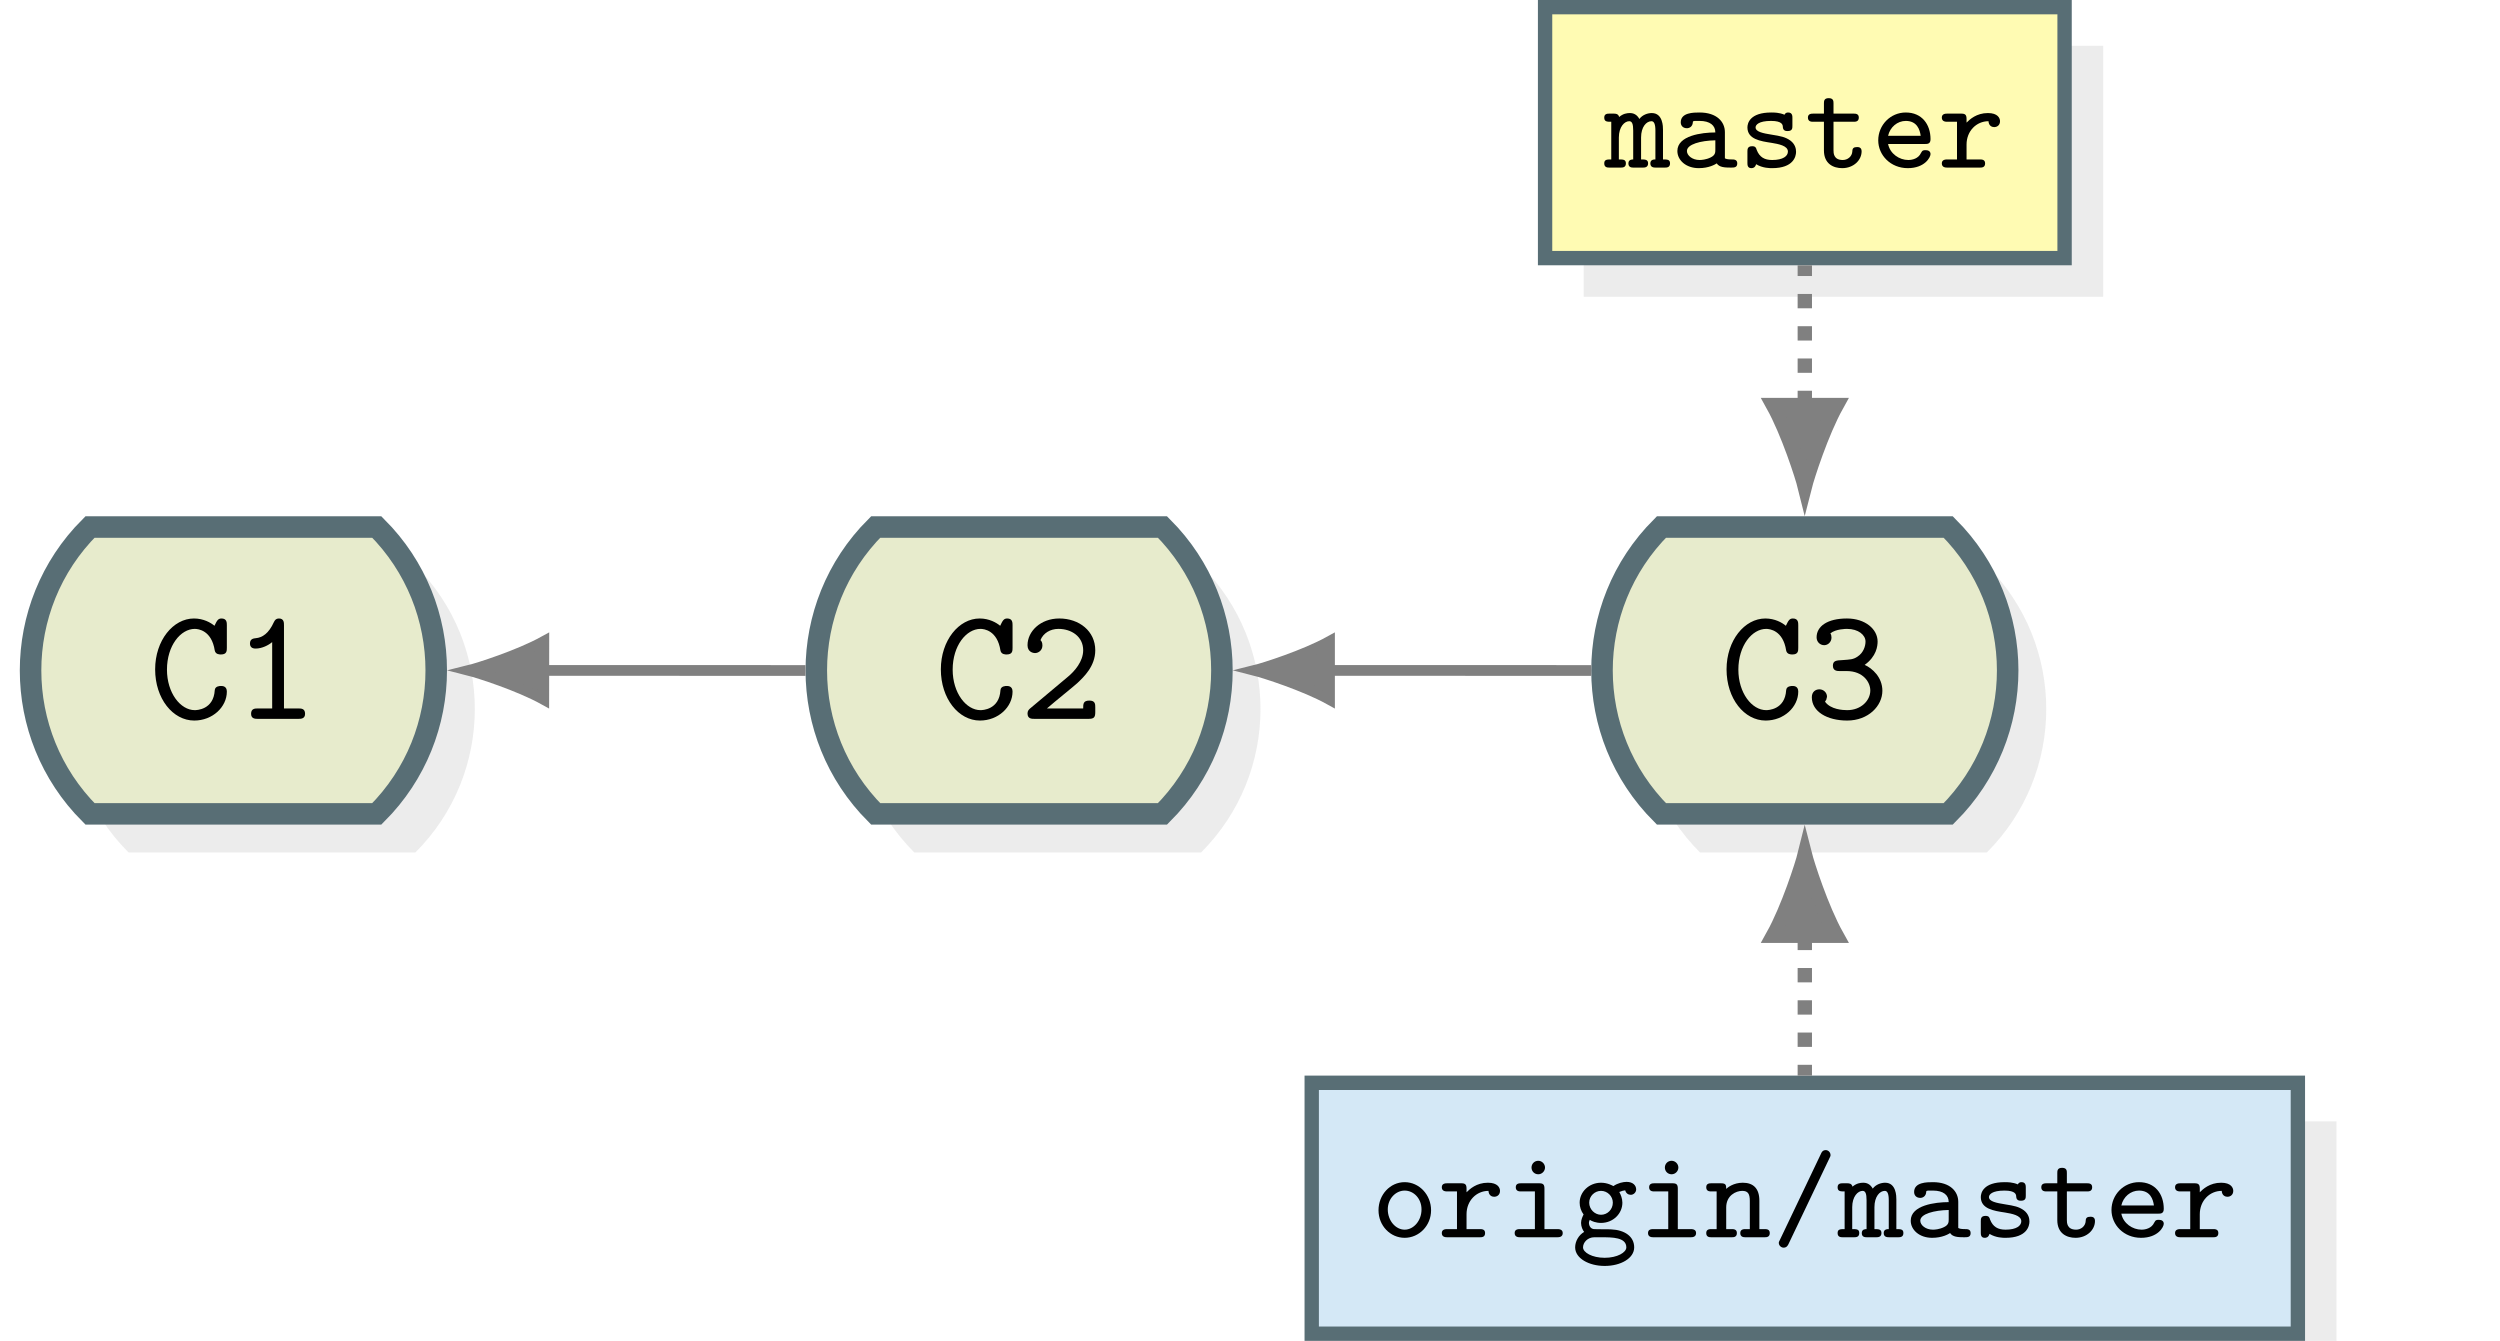
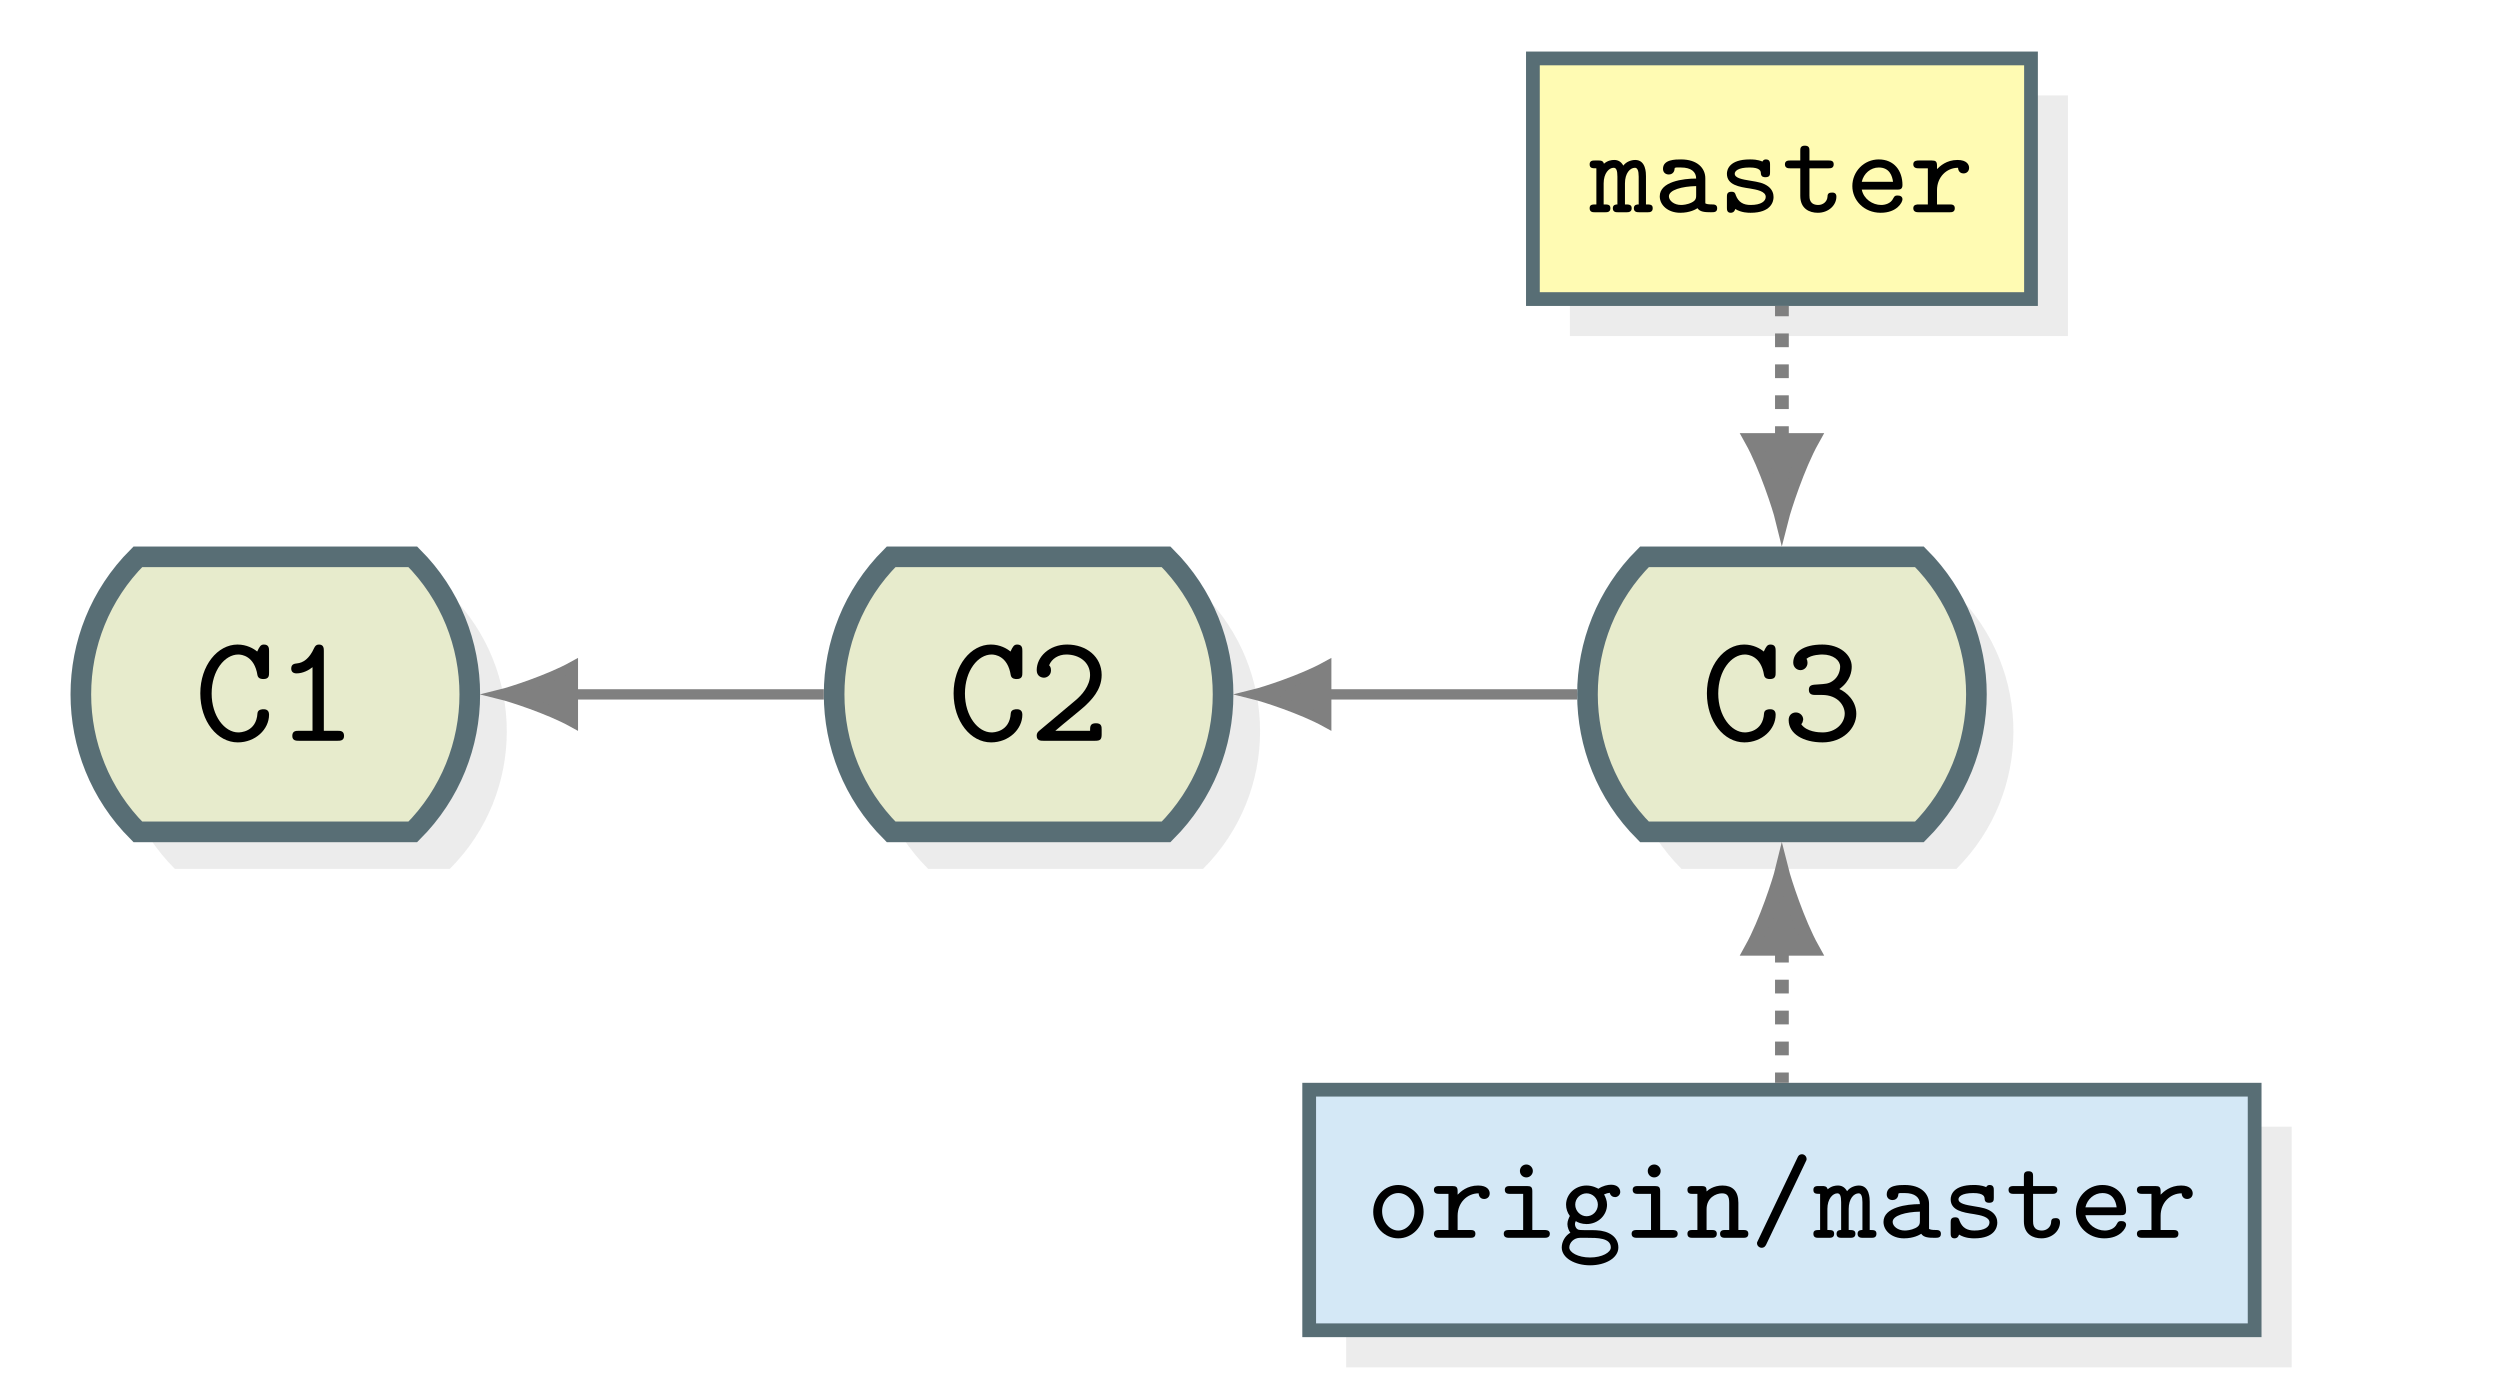
- <svg xmlns="http://www.w3.org/2000/svg" xmlns:xlink="http://www.w3.org/1999/xlink" width="138.936pt" height="74.52pt" viewBox="0 0 138.936 74.52" version="1.1">
+ <svg xmlns="http://www.w3.org/2000/svg" xmlns:xlink="http://www.w3.org/1999/xlink" width="144.913pt" height="80.498pt" viewBox="0 0 144.913 80.498" version="1.1">
  <defs>
    <g>
      <symbol overflow="visible" id="glyph0-0">
        <path style="stroke:none;" d="" />
      </symbol>
      <symbol overflow="visible" id="glyph0-1">
        <path style="stroke:none;" d="M 4.344 -1.516 C 4.344 -1.828 4.094 -1.828 4.016 -1.828 C 3.969 -1.828 3.688 -1.828 3.672 -1.594 C 3.609 -0.5 2.656 -0.484 2.562 -0.484 C 1.766 -0.484 1.016 -1.438 1.016 -2.734 C 1.016 -4.078 1.781 -5 2.562 -5 C 2.75 -5 3.5 -4.922 3.672 -3.797 C 3.719 -3.578 3.938 -3.578 4.016 -3.578 C 4.344 -3.578 4.344 -3.781 4.344 -3.953 L 4.344 -5.203 C 4.344 -5.344 4.344 -5.578 4.047 -5.578 C 3.859 -5.578 3.797 -5.469 3.656 -5.172 C 3.453 -5.344 3.047 -5.578 2.516 -5.578 C 1.359 -5.578 0.359 -4.359 0.359 -2.75 C 0.359 -1.125 1.344 0.094 2.531 0.094 C 3.547 0.094 4.344 -0.656 4.344 -1.516 Z M 4.344 -1.516 " />
      </symbol>
      <symbol overflow="visible" id="glyph0-2">
        <path style="stroke:none;" d="M 3.984 -0.281 C 3.984 -0.578 3.766 -0.578 3.609 -0.578 L 2.812 -0.578 L 2.812 -5.203 C 2.812 -5.344 2.812 -5.578 2.531 -5.578 C 2.375 -5.578 2.312 -5.5 2.25 -5.375 C 1.969 -4.75 1.609 -4.516 1.25 -4.484 C 1.125 -4.469 0.922 -4.453 0.922 -4.188 C 0.922 -4.016 1.016 -3.906 1.234 -3.906 C 1.594 -3.906 1.953 -4.094 2.156 -4.266 L 2.156 -0.578 L 1.359 -0.578 C 1.203 -0.578 0.984 -0.578 0.984 -0.281 C 0.984 0 1.219 0 1.359 0 L 3.609 0 C 3.75 0 3.984 0 3.984 -0.281 Z M 3.984 -0.281 " />
      </symbol>
      <symbol overflow="visible" id="glyph0-3">
        <path style="stroke:none;" d="M 4.234 -0.375 L 4.234 -0.641 C 4.234 -0.812 4.234 -1.016 3.906 -1.016 C 3.562 -1.016 3.562 -0.828 3.562 -0.578 L 1.547 -0.578 C 2.031 -1 3.031 -1.797 3.25 -2 C 3.594 -2.328 4.234 -2.922 4.234 -3.812 C 4.234 -4.875 3.344 -5.578 2.234 -5.578 C 1.188 -5.578 0.469 -4.859 0.469 -4.094 C 0.469 -3.734 0.75 -3.656 0.891 -3.656 C 1.062 -3.656 1.297 -3.797 1.297 -4.078 C 1.297 -4.266 1.234 -4.328 1.188 -4.375 C 1.344 -4.766 1.734 -5 2.188 -5 C 2.906 -5 3.562 -4.578 3.562 -3.812 C 3.562 -3.188 3.078 -2.641 2.719 -2.344 L 0.594 -0.562 C 0.531 -0.5 0.469 -0.438 0.469 -0.297 C 0.469 0 0.703 0 0.859 0 L 3.859 0 C 4.156 0 4.234 -0.078 4.234 -0.375 Z M 4.234 -0.375 " />
      </symbol>
      <symbol overflow="visible" id="glyph0-4">
        <path style="stroke:none;" d="M 4.312 -1.562 C 4.312 -2.312 3.75 -2.812 3.328 -3 C 3.984 -3.469 4.047 -4.047 4.047 -4.297 C 4.047 -4.984 3.359 -5.578 2.344 -5.578 C 1.25 -5.578 0.656 -5.141 0.656 -4.531 C 0.656 -4.266 0.859 -4.094 1.078 -4.094 C 1.297 -4.094 1.484 -4.281 1.484 -4.516 C 1.484 -4.594 1.469 -4.688 1.422 -4.75 C 1.719 -5 2.297 -5 2.344 -5 C 2.984 -5 3.375 -4.656 3.375 -4.297 C 3.375 -4.047 3.266 -3.672 2.922 -3.453 C 2.688 -3.297 2.516 -3.297 2.094 -3.266 C 1.75 -3.25 1.562 -3.234 1.562 -2.953 C 1.562 -2.656 1.812 -2.656 1.953 -2.656 L 2.328 -2.656 C 3.25 -2.656 3.641 -2.031 3.641 -1.578 C 3.641 -1.016 3.125 -0.484 2.359 -0.484 C 2.125 -0.484 1.438 -0.516 1.125 -0.953 L 1.141 -0.984 C 1.203 -1.062 1.203 -1.078 1.219 -1.172 C 1.219 -1.172 1.234 -1.188 1.234 -1.234 C 1.234 -1.453 1.047 -1.641 0.812 -1.641 C 0.594 -1.641 0.391 -1.5 0.391 -1.203 C 0.391 -0.406 1.234 0.094 2.359 0.094 C 3.531 0.094 4.312 -0.719 4.312 -1.562 Z M 4.312 -1.562 " />
      </symbol>
      <symbol overflow="visible" id="glyph1-0">
        <path style="stroke:none;" d="" />
      </symbol>
      <symbol overflow="visible" id="glyph1-1">
        <path style="stroke:none;" d="M 3.312 -1.5 C 3.312 -2.359 2.656 -3.062 1.844 -3.062 C 1.031 -3.062 0.391 -2.359 0.391 -1.5 C 0.391 -0.641 1.047 0.031 1.844 0.031 C 2.641 0.031 3.312 -0.641 3.312 -1.5 Z M 2.781 -1.547 C 2.781 -0.922 2.344 -0.422 1.844 -0.422 C 1.344 -0.422 0.906 -0.922 0.906 -1.547 C 0.906 -2.156 1.359 -2.594 1.844 -2.594 C 2.344 -2.594 2.781 -2.156 2.781 -1.547 Z M 2.781 -1.547 " />
      </symbol>
      <symbol overflow="visible" id="glyph1-2">
        <path style="stroke:none;" d="M 3.438 -2.578 C 3.438 -2.75 3.312 -3.031 2.766 -3.031 C 2.125 -3.031 1.75 -2.672 1.578 -2.5 L 1.578 -2.703 C 1.578 -2.938 1.5 -3 1.281 -3 L 0.516 -3 C 0.422 -3 0.203 -3 0.203 -2.781 C 0.203 -2.547 0.422 -2.547 0.516 -2.547 L 1.047 -2.547 L 1.047 -0.453 L 0.516 -0.453 C 0.422 -0.453 0.203 -0.453 0.203 -0.234 C 0.203 0 0.422 0 0.516 0 L 2.312 0 C 2.422 0 2.609 0 2.609 -0.234 C 2.609 -0.453 2.422 -0.453 2.312 -0.453 L 1.578 -0.453 L 1.578 -1.281 C 1.578 -2.031 2.125 -2.578 2.797 -2.578 C 2.812 -2.312 3 -2.25 3.109 -2.25 C 3.297 -2.25 3.438 -2.375 3.438 -2.578 Z M 3.438 -2.578 " />
      </symbol>
      <symbol overflow="visible" id="glyph1-3">
        <path style="stroke:none;" d="M 3.219 -0.234 C 3.219 -0.453 3 -0.453 2.906 -0.453 L 2.203 -0.453 L 2.203 -2.703 C 2.203 -2.938 2.125 -3 1.906 -3 L 0.906 -3 C 0.812 -3 0.609 -3 0.609 -2.781 C 0.609 -2.547 0.812 -2.547 0.906 -2.547 L 1.672 -2.547 L 1.672 -0.453 L 0.859 -0.453 C 0.75 -0.453 0.547 -0.453 0.547 -0.234 C 0.547 0 0.766 0 0.859 0 L 2.906 0 C 3 0 3.219 0 3.219 -0.234 Z M 2.234 -3.875 C 2.234 -4.078 2.062 -4.25 1.859 -4.25 C 1.641 -4.25 1.484 -4.078 1.484 -3.875 C 1.484 -3.672 1.641 -3.5 1.859 -3.5 C 2.062 -3.5 2.234 -3.672 2.234 -3.875 Z M 2.234 -3.875 " />
      </symbol>
      <symbol overflow="visible" id="glyph1-4">
        <path style="stroke:none;" d="M 3.594 -2.656 C 3.594 -2.875 3.422 -3.078 3.062 -3.078 C 2.875 -3.078 2.578 -3.016 2.328 -2.844 C 2.266 -2.875 2 -3.031 1.641 -3.031 C 0.969 -3.031 0.453 -2.516 0.453 -1.922 C 0.453 -1.688 0.531 -1.453 0.672 -1.266 C 0.625 -1.172 0.531 -0.984 0.531 -0.797 C 0.531 -0.594 0.625 -0.391 0.703 -0.297 C 0.406 -0.125 0.203 0.219 0.203 0.562 C 0.203 1.172 0.969 1.594 1.844 1.594 C 2.734 1.594 3.484 1.172 3.484 0.562 C 3.484 -0.047 2.953 -0.406 2.203 -0.438 C 2 -0.453 1.484 -0.438 1.281 -0.453 C 0.969 -0.453 0.969 -0.797 0.969 -0.797 C 0.969 -0.875 1 -0.922 1.016 -0.969 C 1.125 -0.891 1.359 -0.797 1.641 -0.797 C 2.312 -0.797 2.828 -1.312 2.828 -1.922 C 2.828 -2.156 2.734 -2.375 2.656 -2.516 C 2.797 -2.578 2.875 -2.594 2.984 -2.609 C 3.031 -2.438 3.156 -2.359 3.297 -2.359 C 3.453 -2.359 3.594 -2.5 3.594 -2.656 Z M 2.297 -1.922 C 2.297 -1.547 2 -1.25 1.641 -1.25 C 1.297 -1.25 0.984 -1.547 0.984 -1.922 C 0.984 -2.297 1.297 -2.578 1.641 -2.578 C 2 -2.578 2.297 -2.281 2.297 -1.922 Z M 3.047 0.562 C 3.047 0.844 2.547 1.141 1.844 1.141 C 1.141 1.141 0.641 0.844 0.641 0.562 C 0.641 0.281 0.906 0 1.266 0 L 1.656 0 C 2.266 0 3.047 0 3.047 0.562 Z M 3.047 0.562 " />
      </symbol>
      <symbol overflow="visible" id="glyph1-5">
        <path style="stroke:none;" d="M 3.609 -0.234 C 3.609 -0.453 3.422 -0.453 3.312 -0.453 L 3.031 -0.453 L 3.031 -2.031 C 3.031 -2.719 2.688 -3.031 2.109 -3.031 C 1.594 -3.031 1.266 -2.766 1.188 -2.688 C 1.188 -2.906 1.172 -3 0.891 -3 L 0.375 -3 C 0.266 -3 0.078 -3 0.078 -2.781 C 0.078 -2.547 0.266 -2.547 0.375 -2.547 L 0.656 -2.547 L 0.656 -0.453 L 0.375 -0.453 C 0.266 -0.453 0.078 -0.453 0.078 -0.234 C 0.078 0 0.266 0 0.375 0 L 1.484 0 C 1.594 0 1.781 0 1.781 -0.234 C 1.781 -0.453 1.594 -0.453 1.484 -0.453 L 1.188 -0.453 L 1.188 -1.656 C 1.188 -2.328 1.734 -2.578 2.078 -2.578 C 2.391 -2.578 2.5 -2.422 2.5 -2.016 L 2.5 -0.453 L 2.266 -0.453 C 2.172 -0.453 1.969 -0.453 1.969 -0.234 C 1.969 0 2.172 0 2.266 0 L 3.312 0 C 3.422 0 3.609 0 3.609 -0.234 Z M 3.609 -0.234 " />
      </symbol>
      <symbol overflow="visible" id="glyph1-6">
        <path style="stroke:none;" d="M 3.281 -4.562 C 3.281 -4.734 3.141 -4.844 3.016 -4.844 C 2.844 -4.844 2.781 -4.719 2.75 -4.641 L 0.469 0.141 C 0.422 0.25 0.406 0.25 0.406 0.312 C 0.406 0.469 0.547 0.578 0.672 0.578 C 0.844 0.578 0.906 0.453 0.938 0.391 L 3.219 -4.391 C 3.281 -4.516 3.281 -4.516 3.281 -4.562 Z M 3.281 -4.562 " />
      </symbol>
      <symbol overflow="visible" id="glyph1-7">
        <path style="stroke:none;" d="M 3.625 -0.234 C 3.625 -0.453 3.469 -0.453 3.234 -0.453 L 3.234 -2.094 C 3.234 -2.266 3.234 -3.031 2.609 -3.031 C 2.391 -3.031 2.094 -2.938 1.922 -2.703 C 1.781 -2.953 1.594 -3.031 1.391 -3.031 C 1.234 -3.031 1.016 -3 0.797 -2.812 C 0.75 -3 0.594 -3 0.484 -3 L 0.266 -3 C 0.156 -3 -0.031 -3 -0.031 -2.781 C -0.031 -2.547 0.125 -2.547 0.359 -2.547 L 0.359 -0.453 C 0.125 -0.453 -0.031 -0.453 -0.031 -0.234 C -0.031 0 0.156 0 0.266 0 L 0.875 0 C 0.984 0 1.172 0 1.172 -0.234 C 1.172 -0.453 1.016 -0.453 0.781 -0.453 L 0.781 -1.672 C 0.781 -2.266 1.094 -2.578 1.359 -2.578 C 1.516 -2.578 1.578 -2.422 1.578 -2.062 L 1.578 -0.453 C 1.516 -0.453 1.312 -0.453 1.312 -0.234 C 1.312 0 1.5 0 1.609 0 L 2.109 0 C 2.203 0 2.406 0 2.406 -0.234 C 2.406 -0.453 2.234 -0.453 2.016 -0.453 L 2.016 -1.672 C 2.016 -2.266 2.312 -2.578 2.594 -2.578 C 2.734 -2.578 2.812 -2.422 2.812 -2.062 L 2.812 -0.453 C 2.734 -0.453 2.531 -0.453 2.531 -0.234 C 2.531 0 2.734 0 2.844 0 L 3.328 0 C 3.438 0 3.625 0 3.625 -0.234 Z M 3.625 -0.234 " />
      </symbol>
      <symbol overflow="visible" id="glyph1-8">
        <path style="stroke:none;" d="M 3.656 -0.234 C 3.656 -0.453 3.469 -0.453 3.359 -0.453 C 3.094 -0.453 3.031 -0.484 2.969 -0.516 L 2.969 -1.969 C 2.969 -2.547 2.516 -3.062 1.562 -3.062 C 1.234 -3.062 0.516 -3.062 0.516 -2.516 C 0.516 -2.328 0.641 -2.188 0.859 -2.188 C 0.984 -2.188 1.172 -2.266 1.188 -2.516 C 1.188 -2.578 1.203 -2.578 1.297 -2.594 C 1.359 -2.594 1.484 -2.594 1.562 -2.594 C 2.141 -2.594 2.438 -2.344 2.438 -1.953 C 1.688 -1.953 0.328 -1.781 0.328 -0.922 C 0.328 -0.406 0.812 0.031 1.516 0.031 C 2.078 0.031 2.422 -0.172 2.516 -0.234 C 2.656 -0.016 2.953 0 3.297 0 C 3.484 0 3.656 0 3.656 -0.234 Z M 2.438 -1 C 2.438 -0.844 2.438 -0.688 2.172 -0.562 C 1.922 -0.438 1.656 -0.422 1.562 -0.422 C 1.156 -0.422 0.859 -0.672 0.859 -0.922 C 0.859 -1.297 1.625 -1.5 2.438 -1.516 Z M 2.438 -1 " />
      </symbol>
      <symbol overflow="visible" id="glyph1-9">
        <path style="stroke:none;" d="M 3.219 -0.875 C 3.219 -1.047 3.172 -1.297 2.906 -1.5 C 2.625 -1.703 2.359 -1.75 1.875 -1.828 C 1.391 -1.906 0.969 -1.984 0.969 -2.234 C 0.969 -2.375 1.141 -2.594 1.828 -2.594 C 2.453 -2.594 2.484 -2.375 2.484 -2.25 C 2.5 -2.031 2.672 -2.031 2.75 -2.031 C 3.016 -2.031 3.016 -2.188 3.016 -2.328 L 3.016 -2.766 C 3.016 -2.859 3.016 -3.062 2.781 -3.062 C 2.625 -3.062 2.594 -2.969 2.578 -2.938 C 2.281 -3.062 2 -3.062 1.844 -3.062 C 0.656 -3.062 0.516 -2.469 0.516 -2.234 C 0.516 -1.578 1.234 -1.469 1.859 -1.375 C 2.234 -1.312 2.766 -1.219 2.766 -0.891 C 2.766 -0.641 2.5 -0.422 1.891 -0.422 C 1.469 -0.422 1.188 -0.578 1.031 -0.984 C 1 -1.094 0.969 -1.188 0.781 -1.188 C 0.516 -1.188 0.516 -1.016 0.516 -0.891 L 0.516 -0.266 C 0.516 -0.156 0.516 0.031 0.734 0.031 C 0.812 0.031 0.938 0.016 1 -0.188 C 1.359 0.031 1.75 0.031 1.891 0.031 C 3.078 0.031 3.219 -0.625 3.219 -0.875 Z M 3.219 -0.875 " />
      </symbol>
      <symbol overflow="visible" id="glyph1-10">
        <path style="stroke:none;" d="M 3.156 -0.906 C 3.156 -1.141 2.969 -1.141 2.906 -1.141 C 2.719 -1.141 2.641 -1.078 2.641 -0.906 C 2.625 -0.609 2.375 -0.422 2.109 -0.422 C 1.594 -0.422 1.594 -0.812 1.594 -0.969 L 1.594 -2.547 L 2.703 -2.547 C 2.812 -2.547 3 -2.547 3 -2.781 C 3 -3 2.812 -3 2.703 -3 L 1.594 -3 L 1.594 -3.562 C 1.594 -3.688 1.594 -3.859 1.328 -3.859 C 1.062 -3.859 1.062 -3.688 1.062 -3.562 L 1.062 -3 L 0.484 -3 C 0.375 -3 0.172 -3 0.172 -2.781 C 0.172 -2.547 0.375 -2.547 0.469 -2.547 L 1.062 -2.547 L 1.062 -0.953 C 1.062 -0.203 1.594 0.031 2.078 0.031 C 2.703 0.031 3.156 -0.406 3.156 -0.906 Z M 3.156 -0.906 " />
      </symbol>
      <symbol overflow="visible" id="glyph1-11">
        <path style="stroke:none;" d="M 3.281 -0.75 C 3.281 -0.906 3.156 -0.969 3.016 -0.969 C 2.891 -0.969 2.828 -0.969 2.75 -0.812 C 2.609 -0.5 2.266 -0.422 2.047 -0.422 C 1.547 -0.422 1.031 -0.766 0.922 -1.312 L 2.969 -1.312 C 3.109 -1.312 3.281 -1.312 3.281 -1.578 C 3.281 -2.406 2.797 -3.062 1.906 -3.062 C 1.047 -3.062 0.375 -2.359 0.375 -1.516 C 0.375 -0.688 1.062 0.031 2.016 0.031 C 2.969 0.031 3.281 -0.578 3.281 -0.75 Z M 2.734 -1.766 L 0.922 -1.766 C 1.031 -2.25 1.438 -2.594 1.906 -2.594 C 2.531 -2.594 2.688 -2.109 2.734 -1.766 Z M 2.734 -1.766 " />
      </symbol>
    </g>
-     <clipPath id="clip1">
-       <path d="M 75 62 L 130 62 L 130 74.52 L 75 74.52 Z M 75 62 " />
-     </clipPath>
-     <clipPath id="clip2">
-       <path d="M 72 60 L 128 60 L 128 74.52 L 72 74.52 Z M 72 60 " />
-     </clipPath>
-     <clipPath id="clip3">
-       <path d="M 72 59 L 129 59 L 129 74.52 L 72 74.52 Z M 72 59 " />
-     </clipPath>
  </defs>
  <g id="surface1">
-     <path style=" stroke:none;fill-rule:nonzero;fill:rgb(50%,50%,50%);fill-opacity:0.15;" d="M 15.117 31.434 L 23.086 31.434 C 27.488 35.836 27.488 42.973 23.086 47.375 L 7.145 47.375 C 2.742 42.973 2.742 35.836 7.145 31.434 Z M 15.117 31.434 " />
-     <path style="fill-rule:nonzero;fill:rgb(90.43%,92%,79.999%);fill-opacity:1;stroke-width:1.196;stroke-linecap:butt;stroke-linejoin:miter;stroke:rgb(34.511%,43.137%,45.882%);stroke-opacity:1;stroke-miterlimit:10;" d="M 11.872 7.971 L 19.84 7.971 C 24.243 3.569 24.243 -3.568 19.84 -7.97 L 3.899 -7.97 C -0.503 -3.568 -0.503 3.569 3.899 7.971 Z M 11.872 7.971 " transform="matrix(1,0,0,-1,1.101,37.26)" />
+     <path style=" stroke:none;fill-rule:nonzero;fill:rgb(50%,50%,50%);fill-opacity:0.15;" d="M 18.105 34.422 L 26.074 34.422 C 30.477 38.824 30.477 45.961 26.074 50.363 L 10.133 50.363 C 5.73 45.961 5.73 38.824 10.133 34.422 Z M 18.105 34.422 " />
+     <path style="fill-rule:nonzero;fill:rgb(90.43%,92%,79.999%);fill-opacity:1;stroke-width:1.196;stroke-linecap:butt;stroke-linejoin:miter;stroke:rgb(34.511%,43.137%,45.882%);stroke-opacity:1;stroke-miterlimit:10;" d="M 11.868 7.972 L 19.841 7.972 C 24.243 3.569 24.243 -3.567 19.841 -7.97 L 3.899 -7.97 C -0.503 -3.567 -0.503 3.569 3.899 7.972 Z M 11.868 7.972 " transform="matrix(1,0,0,-1,4.089,40.249)" />
    <g style="fill:rgb(0%,0%,0%);fill-opacity:1;">
-       <use xlink:href="#glyph0-1" x="8.263" y="39.95" />
-       <use xlink:href="#glyph0-2" x="12.97" y="39.95" />
+       <use xlink:href="#glyph0-1" x="11.252" y="42.939" />
+       <use xlink:href="#glyph0-2" x="15.959" y="42.939" />
    </g>
-     <path style=" stroke:none;fill-rule:nonzero;fill:rgb(50%,50%,50%);fill-opacity:0.15;" d="M 58.781 31.434 L 66.75 31.434 C 71.152 35.836 71.152 42.973 66.75 47.375 L 50.812 47.375 C 46.41 42.973 46.41 35.836 50.812 31.434 Z M 58.781 31.434 " />
-     <path style="fill-rule:nonzero;fill:rgb(90.43%,92%,79.999%);fill-opacity:1;stroke-width:1.196;stroke-linecap:butt;stroke-linejoin:miter;stroke:rgb(34.511%,43.137%,45.882%);stroke-opacity:1;stroke-miterlimit:10;" d="M 55.536 7.971 L 63.504 7.971 C 67.907 3.569 67.907 -3.568 63.504 -7.97 L 47.563 -7.97 C 43.165 -3.568 43.165 3.569 47.563 7.971 Z M 55.536 7.971 " transform="matrix(1,0,0,-1,1.101,37.26)" />
+     <path style=" stroke:none;fill-rule:nonzero;fill:rgb(50%,50%,50%);fill-opacity:0.15;" d="M 61.77 34.422 L 69.738 34.422 C 74.141 38.824 74.141 45.961 69.738 50.363 L 53.797 50.363 C 49.395 45.961 49.395 38.824 53.797 34.422 Z M 61.77 34.422 " />
+     <path style="fill-rule:nonzero;fill:rgb(90.43%,92%,79.999%);fill-opacity:1;stroke-width:1.196;stroke-linecap:butt;stroke-linejoin:miter;stroke:rgb(34.511%,43.137%,45.882%);stroke-opacity:1;stroke-miterlimit:10;" d="M 55.536 7.972 L 63.505 7.972 C 67.907 3.569 67.907 -3.567 63.505 -7.97 L 47.563 -7.97 C 43.161 -3.567 43.161 3.569 47.563 7.972 Z M 55.536 7.972 " transform="matrix(1,0,0,-1,4.089,40.249)" />
    <g style="fill:rgb(0%,0%,0%);fill-opacity:1;">
-       <use xlink:href="#glyph0-1" x="51.928" y="39.95" />
-       <use xlink:href="#glyph0-3" x="56.635" y="39.95" />
+       <use xlink:href="#glyph0-1" x="54.917" y="42.939" />
+       <use xlink:href="#glyph0-3" x="59.624" y="42.939" />
    </g>
-     <path style="fill:none;stroke-width:0.598;stroke-linecap:butt;stroke-linejoin:miter;stroke:rgb(50%,50%,50%);stroke-opacity:1;stroke-miterlimit:10;" d="M 29.122 0.002 L 43.665 -0.002 " transform="matrix(1,0,0,-1,1.101,37.26)" />
-     <path style="fill-rule:nonzero;fill:rgb(50%,50%,50%);fill-opacity:1;stroke-width:0.598;stroke-linecap:butt;stroke-linejoin:miter;stroke:rgb(50%,50%,50%);stroke-opacity:1;stroke-miterlimit:10;" d="M 4.147 -0.002 C 3.639 0.127 1.4 0.838 0.002 1.612 L -0.002 -1.611 C 1.4 -0.838 3.639 -0.127 4.147 -0.002 Z M 4.147 -0.002 " transform="matrix(-1,-0.00002,-0.00002,1,30.22072,37.25956)" />
-     <path style=" stroke:none;fill-rule:nonzero;fill:rgb(50%,50%,50%);fill-opacity:0.15;" d="M 102.445 31.434 L 110.418 31.434 C 114.82 35.836 114.82 42.973 110.418 47.375 L 94.477 47.375 C 90.074 42.973 90.074 35.836 94.477 31.434 Z M 102.445 31.434 " />
-     <path style="fill-rule:nonzero;fill:rgb(90.43%,92%,79.999%);fill-opacity:1;stroke-width:1.196;stroke-linecap:butt;stroke-linejoin:miter;stroke:rgb(34.511%,43.137%,45.882%);stroke-opacity:1;stroke-miterlimit:10;" d="M 99.2 7.971 L 107.172 7.971 C 111.575 3.569 111.575 -3.568 107.172 -7.97 L 91.231 -7.97 C 86.829 -3.568 86.829 3.569 91.231 7.971 Z M 99.2 7.971 " transform="matrix(1,0,0,-1,1.101,37.26)" />
+     <path style="fill:none;stroke-width:0.598;stroke-linecap:butt;stroke-linejoin:miter;stroke:rgb(50%,50%,50%);stroke-opacity:1;stroke-miterlimit:10;" d="M 29.118 -0.001 L 43.665 -0.001 " transform="matrix(1,0,0,-1,4.089,40.249)" />
+     <path style="fill-rule:nonzero;fill:rgb(50%,50%,50%);fill-opacity:1;stroke-width:0.598;stroke-linecap:butt;stroke-linejoin:miter;stroke:rgb(50%,50%,50%);stroke-opacity:1;stroke-miterlimit:10;" d="M 4.146 0.002 C 3.638 0.127 1.4 0.837 0.002 1.611 L 0.002 -1.608 C 1.4 -0.834 3.638 -0.123 4.146 0.002 Z M 4.146 0.002 " transform="matrix(-1,-0.00002,-0.00002,1,33.20872,40.24856)" />
+     <path style=" stroke:none;fill-rule:nonzero;fill:rgb(50%,50%,50%);fill-opacity:0.15;" d="M 105.434 34.422 L 113.406 34.422 C 117.809 38.824 117.809 45.961 113.406 50.363 L 97.465 50.363 C 93.062 45.961 93.062 38.824 97.465 34.422 Z M 105.434 34.422 " />
+     <path style="fill-rule:nonzero;fill:rgb(90.43%,92%,79.999%);fill-opacity:1;stroke-width:1.196;stroke-linecap:butt;stroke-linejoin:miter;stroke:rgb(34.511%,43.137%,45.882%);stroke-opacity:1;stroke-miterlimit:10;" d="M 99.2 7.972 L 107.173 7.972 C 111.575 3.569 111.575 -3.567 107.173 -7.97 L 91.231 -7.97 C 86.829 -3.567 86.829 3.569 91.231 7.972 Z M 99.2 7.972 " transform="matrix(1,0,0,-1,4.089,40.249)" />
    <g style="fill:rgb(0%,0%,0%);fill-opacity:1;">
-       <use xlink:href="#glyph0-1" x="95.593" y="39.95" />
-       <use xlink:href="#glyph0-4" x="100.3" y="39.95" />
+       <use xlink:href="#glyph0-1" x="98.582" y="42.939" />
+       <use xlink:href="#glyph0-4" x="103.289" y="42.939" />
    </g>
-     <path style="fill:none;stroke-width:0.598;stroke-linecap:butt;stroke-linejoin:miter;stroke:rgb(50%,50%,50%);stroke-opacity:1;stroke-miterlimit:10;" d="M 72.786 0.002 L 87.333 -0.002 " transform="matrix(1,0,0,-1,1.101,37.26)" />
-     <path style="fill-rule:nonzero;fill:rgb(50%,50%,50%);fill-opacity:1;stroke-width:0.598;stroke-linecap:butt;stroke-linejoin:miter;stroke:rgb(50%,50%,50%);stroke-opacity:1;stroke-miterlimit:10;" d="M 4.148 -0.002 C 3.64 0.127 1.398 0.838 -0 1.612 L -0 -1.611 C 1.398 -0.838 3.64 -0.127 4.148 -0.002 Z M 4.148 -0.002 " transform="matrix(-1,-0.00002,-0.00002,1,73.88628,37.25956)" />
-     <g clip-path="url(#clip1)" clip-rule="nonzero">
-       <path style=" stroke:none;fill-rule:nonzero;fill:rgb(50%,50%,50%);fill-opacity:0.15;" d="M 75.043 76.266 L 129.848 76.266 L 129.848 62.32 L 75.043 62.32 Z M 75.043 76.266 " />
-     </g>
-     <g clip-path="url(#clip2)" clip-rule="nonzero">
-       <path style=" stroke:none;fill-rule:nonzero;fill:rgb(82.979%,90.903%,96.469%);fill-opacity:1;" d="M 72.898 74.121 L 127.703 74.121 L 127.703 60.176 L 72.898 60.176 Z M 72.898 74.121 " />
-     </g>
-     <g clip-path="url(#clip3)" clip-rule="nonzero">
-       <path style="fill:none;stroke-width:0.797;stroke-linecap:butt;stroke-linejoin:miter;stroke:rgb(34.511%,43.137%,45.882%);stroke-opacity:1;stroke-miterlimit:10;" d="M 71.797 -36.861 L 126.602 -36.861 L 126.602 -22.916 L 71.797 -22.916 Z M 71.797 -36.861 " transform="matrix(1,0,0,-1,1.101,37.26)" />
+     <path style="fill:none;stroke-width:0.598;stroke-linecap:butt;stroke-linejoin:miter;stroke:rgb(50%,50%,50%);stroke-opacity:1;stroke-miterlimit:10;" d="M 72.786 -0.001 L 87.333 -0.001 " transform="matrix(1,0,0,-1,4.089,40.249)" />
+     <path style="fill-rule:nonzero;fill:rgb(50%,50%,50%);fill-opacity:1;stroke-width:0.598;stroke-linecap:butt;stroke-linejoin:miter;stroke:rgb(50%,50%,50%);stroke-opacity:1;stroke-miterlimit:10;" d="M 4.148 0.002 C 3.64 0.127 1.398 0.837 -0.001 1.611 L -0.001 -1.608 C 1.398 -0.834 3.64 -0.123 4.148 0.002 Z M 4.148 0.002 " transform="matrix(-1,-0.00002,-0.00002,1,76.87428,40.24856)" />
+     <path style=" stroke:none;fill-rule:nonzero;fill:rgb(50%,50%,50%);fill-opacity:0.15;" d="M 78.031 79.258 L 132.836 79.258 L 132.836 65.309 L 78.031 65.309 Z M 78.031 79.258 " />
+     <path style="fill-rule:nonzero;fill:rgb(82.979%,90.903%,96.469%);fill-opacity:1;stroke-width:0.797;stroke-linecap:butt;stroke-linejoin:miter;stroke:rgb(34.511%,43.137%,45.882%);stroke-opacity:1;stroke-miterlimit:10;" d="M 71.798 -36.86 L 126.602 -36.86 L 126.602 -22.915 L 71.798 -22.915 Z M 71.798 -36.86 " transform="matrix(1,0,0,-1,4.089,40.249)" />
+     <g style="fill:rgb(0%,0%,0%);fill-opacity:1;">
+       <use xlink:href="#glyph1-1" x="79.208" y="71.75" />
+       <use xlink:href="#glyph1-2" x="82.913" y="71.75" />
+       <use xlink:href="#glyph1-3" x="86.618" y="71.75" />
+       <use xlink:href="#glyph1-4" x="90.324" y="71.75" />
+       <use xlink:href="#glyph1-3" x="94.029" y="71.75" />
+       <use xlink:href="#glyph1-5" x="97.734" y="71.75" />
+       <use xlink:href="#glyph1-6" x="101.439" y="71.75" />
+       <use xlink:href="#glyph1-7" x="105.144" y="71.75" />
+       <use xlink:href="#glyph1-8" x="108.849" y="71.75" />
+       <use xlink:href="#glyph1-9" x="112.555" y="71.75" />
    </g>
    <g style="fill:rgb(0%,0%,0%);fill-opacity:1;">
-       <use xlink:href="#glyph1-1" x="76.219" y="68.76" />
-       <use xlink:href="#glyph1-2" x="79.924" y="68.76" />
-       <use xlink:href="#glyph1-3" x="83.629" y="68.76" />
-       <use xlink:href="#glyph1-4" x="87.335" y="68.76" />
-       <use xlink:href="#glyph1-3" x="91.04" y="68.76" />
-       <use xlink:href="#glyph1-5" x="94.745" y="68.76" />
-       <use xlink:href="#glyph1-6" x="98.45" y="68.76" />
-       <use xlink:href="#glyph1-7" x="102.155" y="68.76" />
-       <use xlink:href="#glyph1-8" x="105.86" y="68.76" />
-       <use xlink:href="#glyph1-9" x="109.566" y="68.76" />
-       <use xlink:href="#glyph1-10" x="113.271" y="68.76" />
+       <use xlink:href="#glyph1-10" x="116.253" y="71.75" />
+       <use xlink:href="#glyph1-11" x="119.958" y="71.75" />
+       <use xlink:href="#glyph1-2" x="123.663" y="71.75" />
    </g>
+     <path style="fill:none;stroke-width:0.797;stroke-linecap:butt;stroke-linejoin:miter;stroke:rgb(50%,50%,50%);stroke-opacity:1;stroke-dasharray:0.797,0.996;stroke-miterlimit:10;" d="M 99.2 -14.747 L 99.2 -22.517 " transform="matrix(1,0,0,-1,4.089,40.249)" />
+     <path style="fill-rule:nonzero;fill:rgb(50%,50%,50%);fill-opacity:1;stroke-width:0.797;stroke-linecap:butt;stroke-linejoin:miter;stroke:rgb(50%,50%,50%);stroke-opacity:1;stroke-miterlimit:10;" d="M 4.534 0.002 C 3.975 0.138 1.53 0.92 -0.001 1.771 L -0.001 -1.772 C 1.53 -0.92 3.975 -0.139 4.534 0.002 Z M 4.534 0.002 " transform="matrix(0.00003,-1,-1,-0.00003,103.2906,54.99479)" />
+     <path style=" stroke:none;fill-rule:nonzero;fill:rgb(50%,50%,50%);fill-opacity:0.15;" d="M 91 19.48 L 119.871 19.48 L 119.871 5.531 L 91 5.531 Z M 91 19.48 " />
+     <path style="fill-rule:nonzero;fill:rgb(100%,98.47%,70.001%);fill-opacity:1;stroke-width:0.797;stroke-linecap:butt;stroke-linejoin:miter;stroke:rgb(34.511%,43.137%,45.882%);stroke-opacity:1;stroke-miterlimit:10;" d="M 84.766 22.913 L 113.638 22.913 L 113.638 36.862 L 84.766 36.862 Z M 84.766 22.913 " transform="matrix(1,0,0,-1,4.089,40.249)" />
    <g style="fill:rgb(0%,0%,0%);fill-opacity:1;">
-       <use xlink:href="#glyph1-11" x="116.969" y="68.76" />
-       <use xlink:href="#glyph1-2" x="120.674" y="68.76" />
+       <use xlink:href="#glyph1-7" x="92.175" y="12.303" />
+       <use xlink:href="#glyph1-8" x="95.88" y="12.303" />
+       <use xlink:href="#glyph1-9" x="99.585" y="12.303" />
+       <use xlink:href="#glyph1-10" x="103.291" y="12.303" />
+       <use xlink:href="#glyph1-11" x="106.996" y="12.303" />
+       <use xlink:href="#glyph1-2" x="110.701" y="12.303" />
    </g>
-     <path style="fill:none;stroke-width:0.797;stroke-linecap:butt;stroke-linejoin:miter;stroke:rgb(50%,50%,50%);stroke-opacity:1;stroke-dasharray:0.797,0.996;stroke-miterlimit:10;" d="M 99.2 -14.744 L 99.2 -22.517 " transform="matrix(1,0,0,-1,1.101,37.26)" />
-     <path style="fill-rule:nonzero;fill:rgb(50%,50%,50%);fill-opacity:1;stroke-width:0.797;stroke-linecap:butt;stroke-linejoin:miter;stroke:rgb(50%,50%,50%);stroke-opacity:1;stroke-miterlimit:10;" d="M 4.533 0.002 C 3.978 0.139 1.529 0.92 0.002 1.771 L 0.002 -1.772 C 1.529 -0.92 3.978 -0.139 4.533 0.002 Z M 4.533 0.002 " transform="matrix(0.00003,-1,-1,-0.00003,100.3026,52.00579)" />
-     <path style=" stroke:none;fill-rule:nonzero;fill:rgb(50%,50%,50%);fill-opacity:0.15;" d="M 88.012 16.492 L 116.883 16.492 L 116.883 2.543 L 88.012 2.543 Z M 88.012 16.492 " />
-     <path style="fill-rule:nonzero;fill:rgb(100%,98.47%,70.001%);fill-opacity:1;stroke-width:0.797;stroke-linecap:butt;stroke-linejoin:miter;stroke:rgb(34.511%,43.137%,45.882%);stroke-opacity:1;stroke-miterlimit:10;" d="M 84.766 22.916 L 113.637 22.916 L 113.637 36.862 L 84.766 36.862 Z M 84.766 22.916 " transform="matrix(1,0,0,-1,1.101,37.26)" />
-     <g style="fill:rgb(0%,0%,0%);fill-opacity:1;">
-       <use xlink:href="#glyph1-7" x="89.186" y="9.314" />
-       <use xlink:href="#glyph1-8" x="92.891" y="9.314" />
-       <use xlink:href="#glyph1-9" x="96.596" y="9.314" />
-       <use xlink:href="#glyph1-10" x="100.302" y="9.314" />
-       <use xlink:href="#glyph1-11" x="104.007" y="9.314" />
-       <use xlink:href="#glyph1-2" x="107.712" y="9.314" />
-     </g>
-     <path style="fill:none;stroke-width:0.797;stroke-linecap:butt;stroke-linejoin:miter;stroke:rgb(50%,50%,50%);stroke-opacity:1;stroke-dasharray:0.797,0.996;stroke-miterlimit:10;" d="M 99.2 14.748 L 99.2 22.514 " transform="matrix(1,0,0,-1,1.101,37.26)" />
-     <path style="fill-rule:nonzero;fill:rgb(50%,50%,50%);fill-opacity:1;stroke-width:0.797;stroke-linecap:butt;stroke-linejoin:miter;stroke:rgb(50%,50%,50%);stroke-opacity:1;stroke-miterlimit:10;" d="M 4.533 -0.002 C 3.979 0.139 1.53 0.92 -0.002 1.772 L -0.002 -1.771 C 1.53 -0.92 3.979 -0.139 4.533 -0.002 Z M 4.533 -0.002 " transform="matrix(0.00003,1,1,-0.00003,100.3026,22.5134)" />
+     <path style="fill:none;stroke-width:0.797;stroke-linecap:butt;stroke-linejoin:miter;stroke:rgb(50%,50%,50%);stroke-opacity:1;stroke-dasharray:0.797,0.996;stroke-miterlimit:10;" d="M 99.2 14.745 L 99.2 22.515 " transform="matrix(1,0,0,-1,4.089,40.249)" />
+     <path style="fill-rule:nonzero;fill:rgb(50%,50%,50%);fill-opacity:1;stroke-width:0.797;stroke-linecap:butt;stroke-linejoin:miter;stroke:rgb(50%,50%,50%);stroke-opacity:1;stroke-miterlimit:10;" d="M 4.533 -0.002 C 3.978 0.139 1.529 0.92 0.002 1.772 L 0.001 -1.771 C 1.529 -0.92 3.978 -0.138 4.533 -0.002 Z M 4.533 -0.002 " transform="matrix(0.00003,1,1,-0.00003,103.2906,25.5024)" />
  </g>
</svg>
